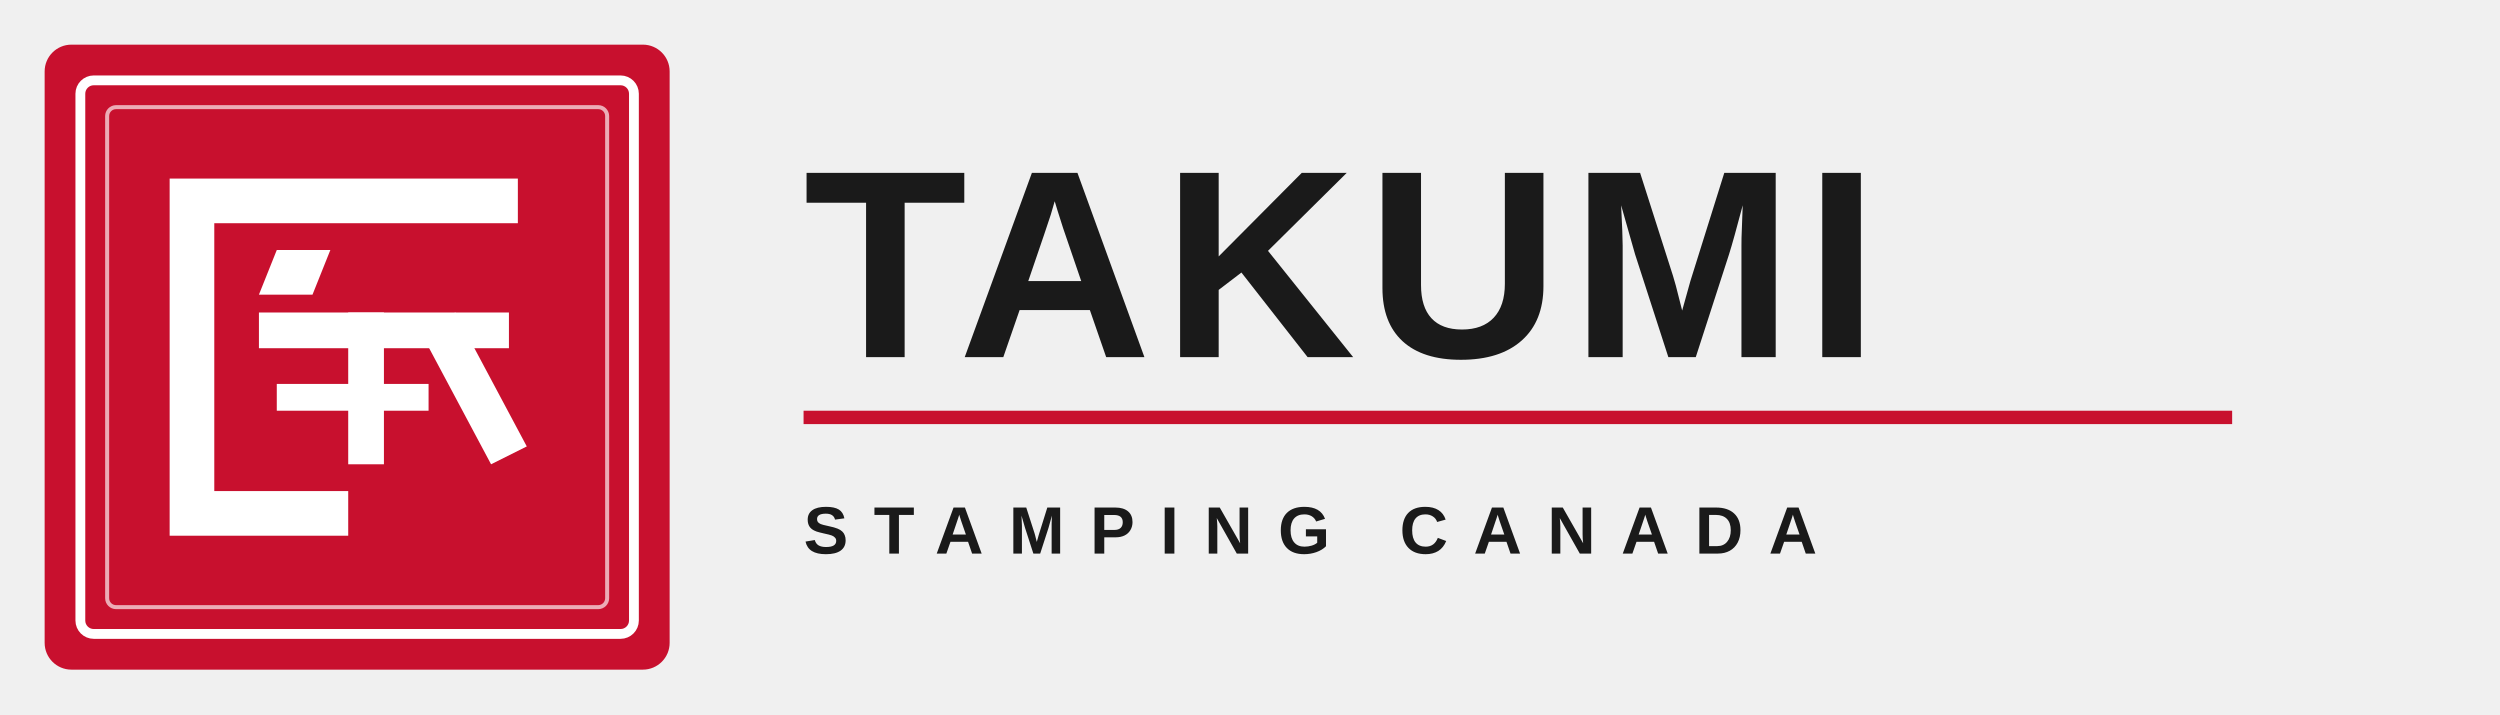
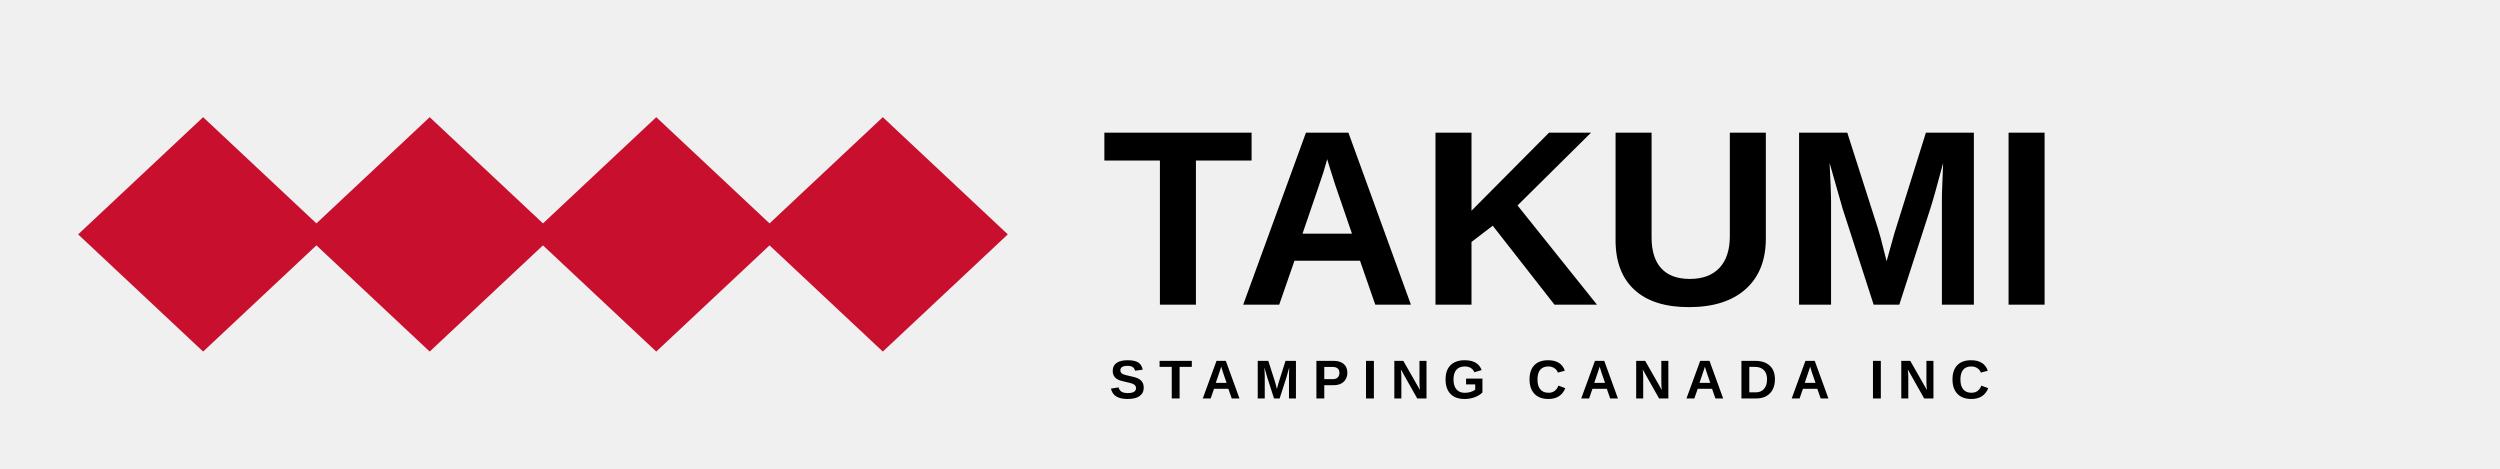
- <svg xmlns="http://www.w3.org/2000/svg" viewBox="0 0 560 160" role="img" aria-labelledby="logoTitle logoDesc" preserveAspectRatio="xMinYMid meet">
+ <svg xmlns="http://www.w3.org/2000/svg" viewBox="0 0 640 120" role="img" aria-labelledby="logoTitle logoDesc" preserveAspectRatio="xMinYMid meet">
  <defs>
    <style>
-       .tk-wordmark { font-family: "Helvetica Neue", "Arial Black", "Liberation Sans", Arial, sans-serif; font-weight: 800; letter-spacing: 0.04em; }
-       .tk-subline  { font-family: "Helvetica Neue", "Arial", "Liberation Sans", sans-serif; font-weight: 600; letter-spacing: 0.38em; }
-       .tk-seal     { font-family: "Noto Serif CJK JP", "Yu Mincho", "MS Mincho", "Hiragino Mincho ProN", "Songti SC", serif; font-weight: 900; }
+       .tk-wordmark { font-family: "Helvetica Neue", "Arial Black", "Liberation Sans", Arial, sans-serif; font-weight: 900; letter-spacing: 0.005em; }
+       .tk-subline  { font-family: "Helvetica Neue", "Arial", "Liberation Sans", sans-serif; font-weight: 700; letter-spacing: 0.24em; }
    </style>
  </defs>
-   <g transform="translate(10 10)">
-     <rect x="0" y="0" width="140" height="140" rx="6" ry="6" fill="#C8102E" />
-     <rect x="8" y="8" width="124" height="124" rx="3" ry="3" fill="none" stroke="#ffffff" stroke-width="2.2" />
-     <rect x="14" y="14" width="112" height="112" rx="2" ry="2" fill="none" stroke="#ffffff" stroke-width="0.9" opacity="0.65" />
-     <g fill="#ffffff" transform="translate(24 24)">
-       <path d="M 4 6                L 82 6                L 82 16                L 14 16                L 14 76                L 44 76                L 44 86                L 4 86                Z" />
-       <path d="M 28 22                L 40 22                L 36 32                L 24 32                Z" />
-       <rect x="24" y="36" width="56" height="8" />
-       <rect x="44" y="36" width="8" height="34" />
-       <rect x="28" y="52" width="34" height="6" />
-       <path d="M 68 36                L 84 66                L 76 70                L 60 40                Z" />
-     </g>
+   <g fill="#C8102E">
+     <polygon points="20,60 52,30 84,60 52,90" />
+     <polygon points="78,60 110,30 142,60 110,90" />
+     <polygon points="136,60 168,30 200,60 168,90" />
+     <polygon points="194,60 226,30 258,60 226,90" />
  </g>
-   <g transform="translate(180 0)">
-     <text x="0" y="80" class="tk-wordmark" font-size="60" fill="#1a1a1a">TAKUMI</text>
-     <rect x="0" y="92" width="320" height="3" fill="#C8102E" />
-     <text x="0" y="124" class="tk-subline" font-size="15" fill="#1a1a1a">STAMPING CANADA</text>
-   </g>
+   <text x="282" y="78" class="tk-wordmark" font-size="64" fill="#000000">TAKUMI</text>
+   <text x="284" y="102" class="tk-subline" font-size="14" fill="#000000">STAMPING CANADA INC</text>
</svg>
